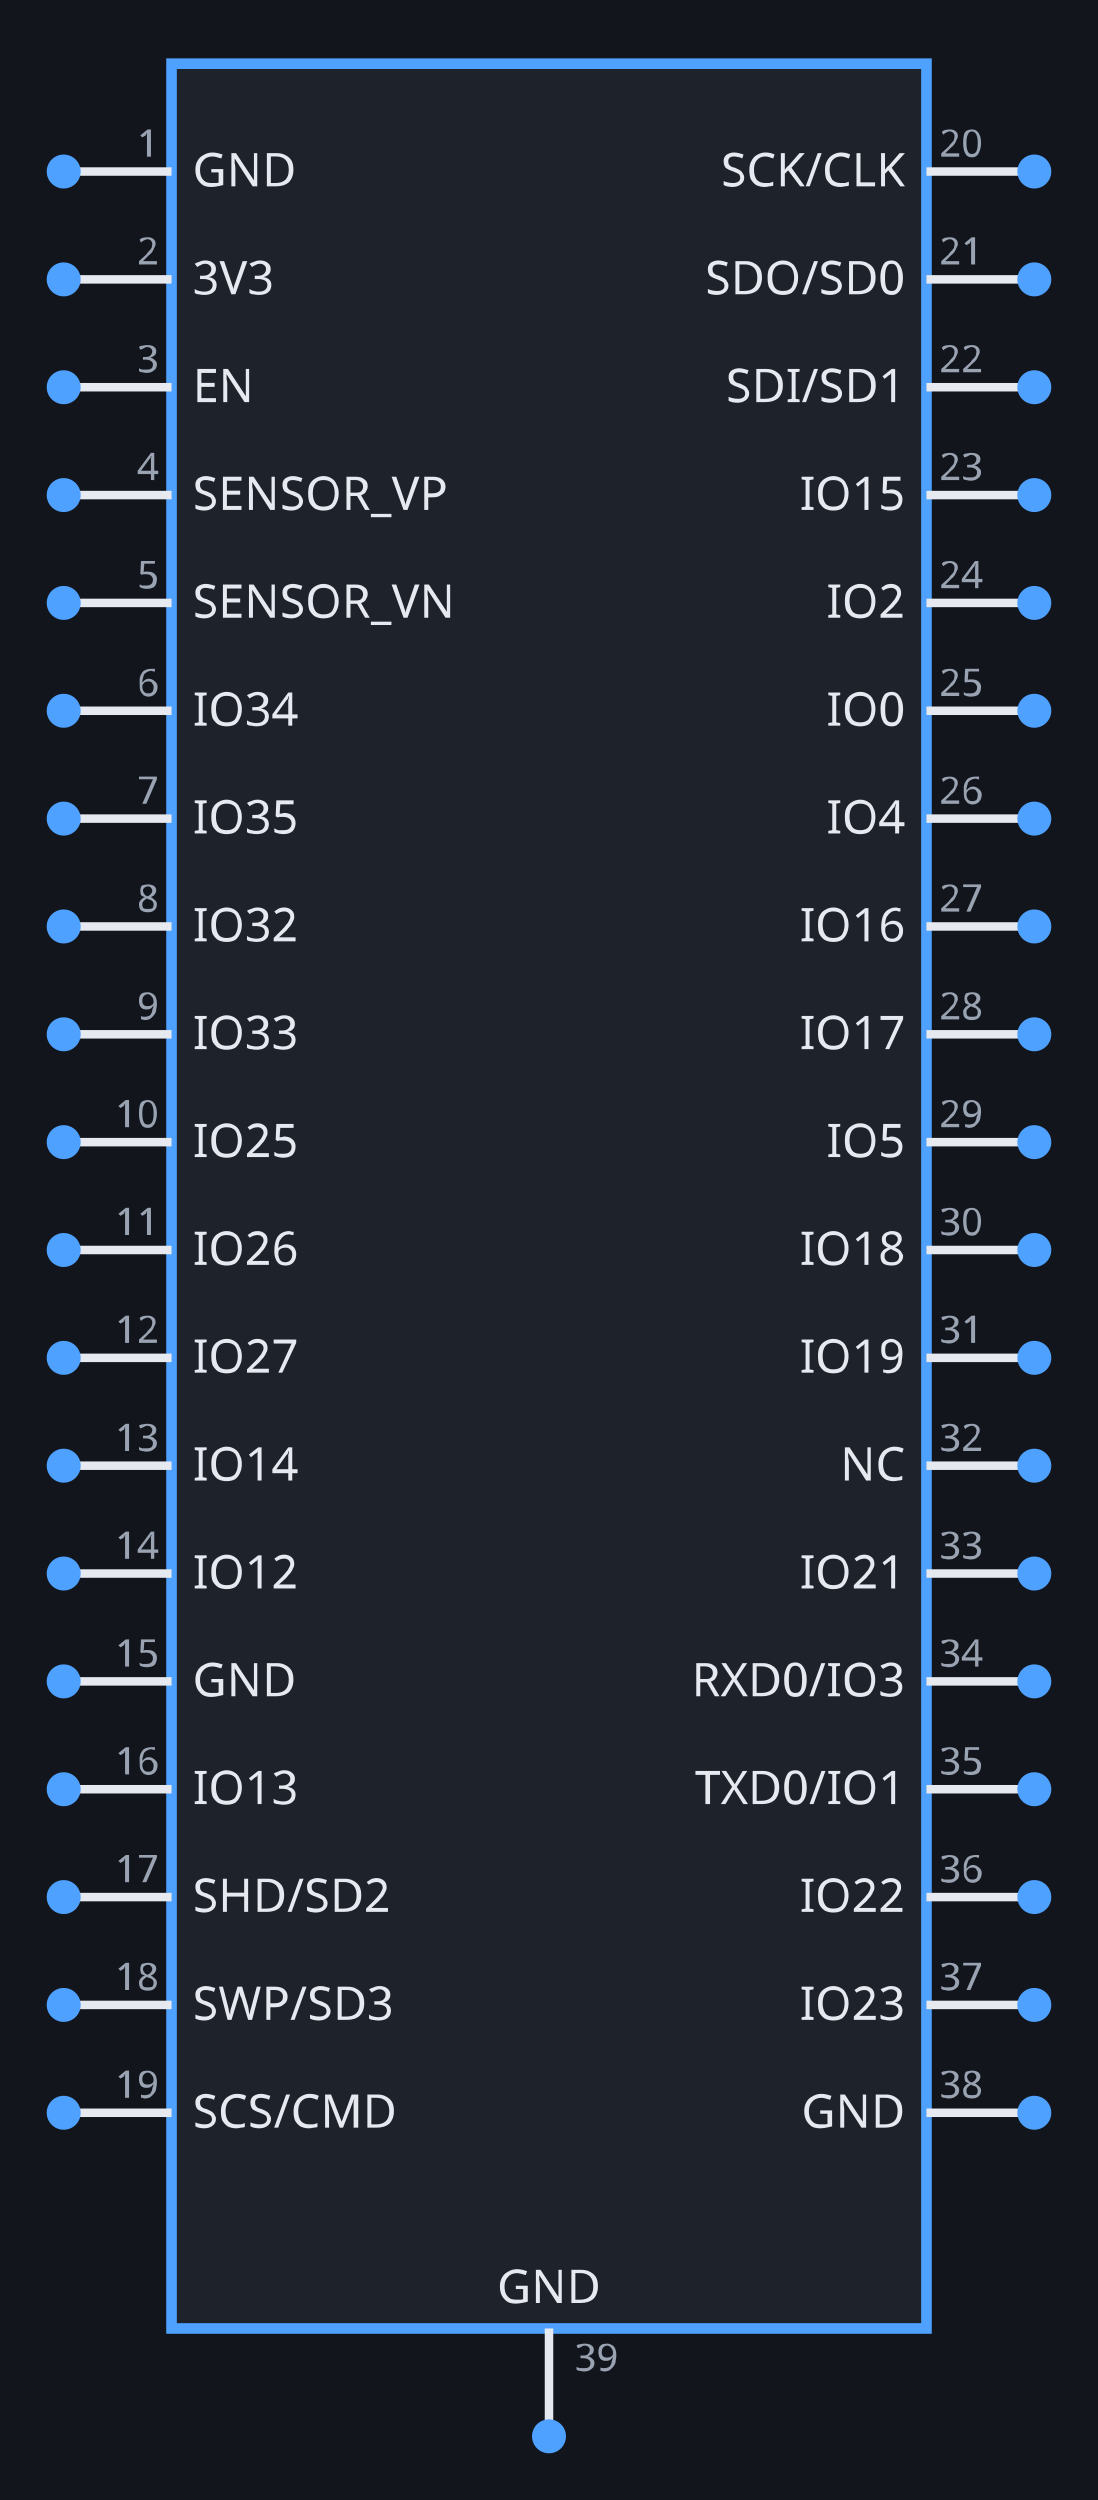
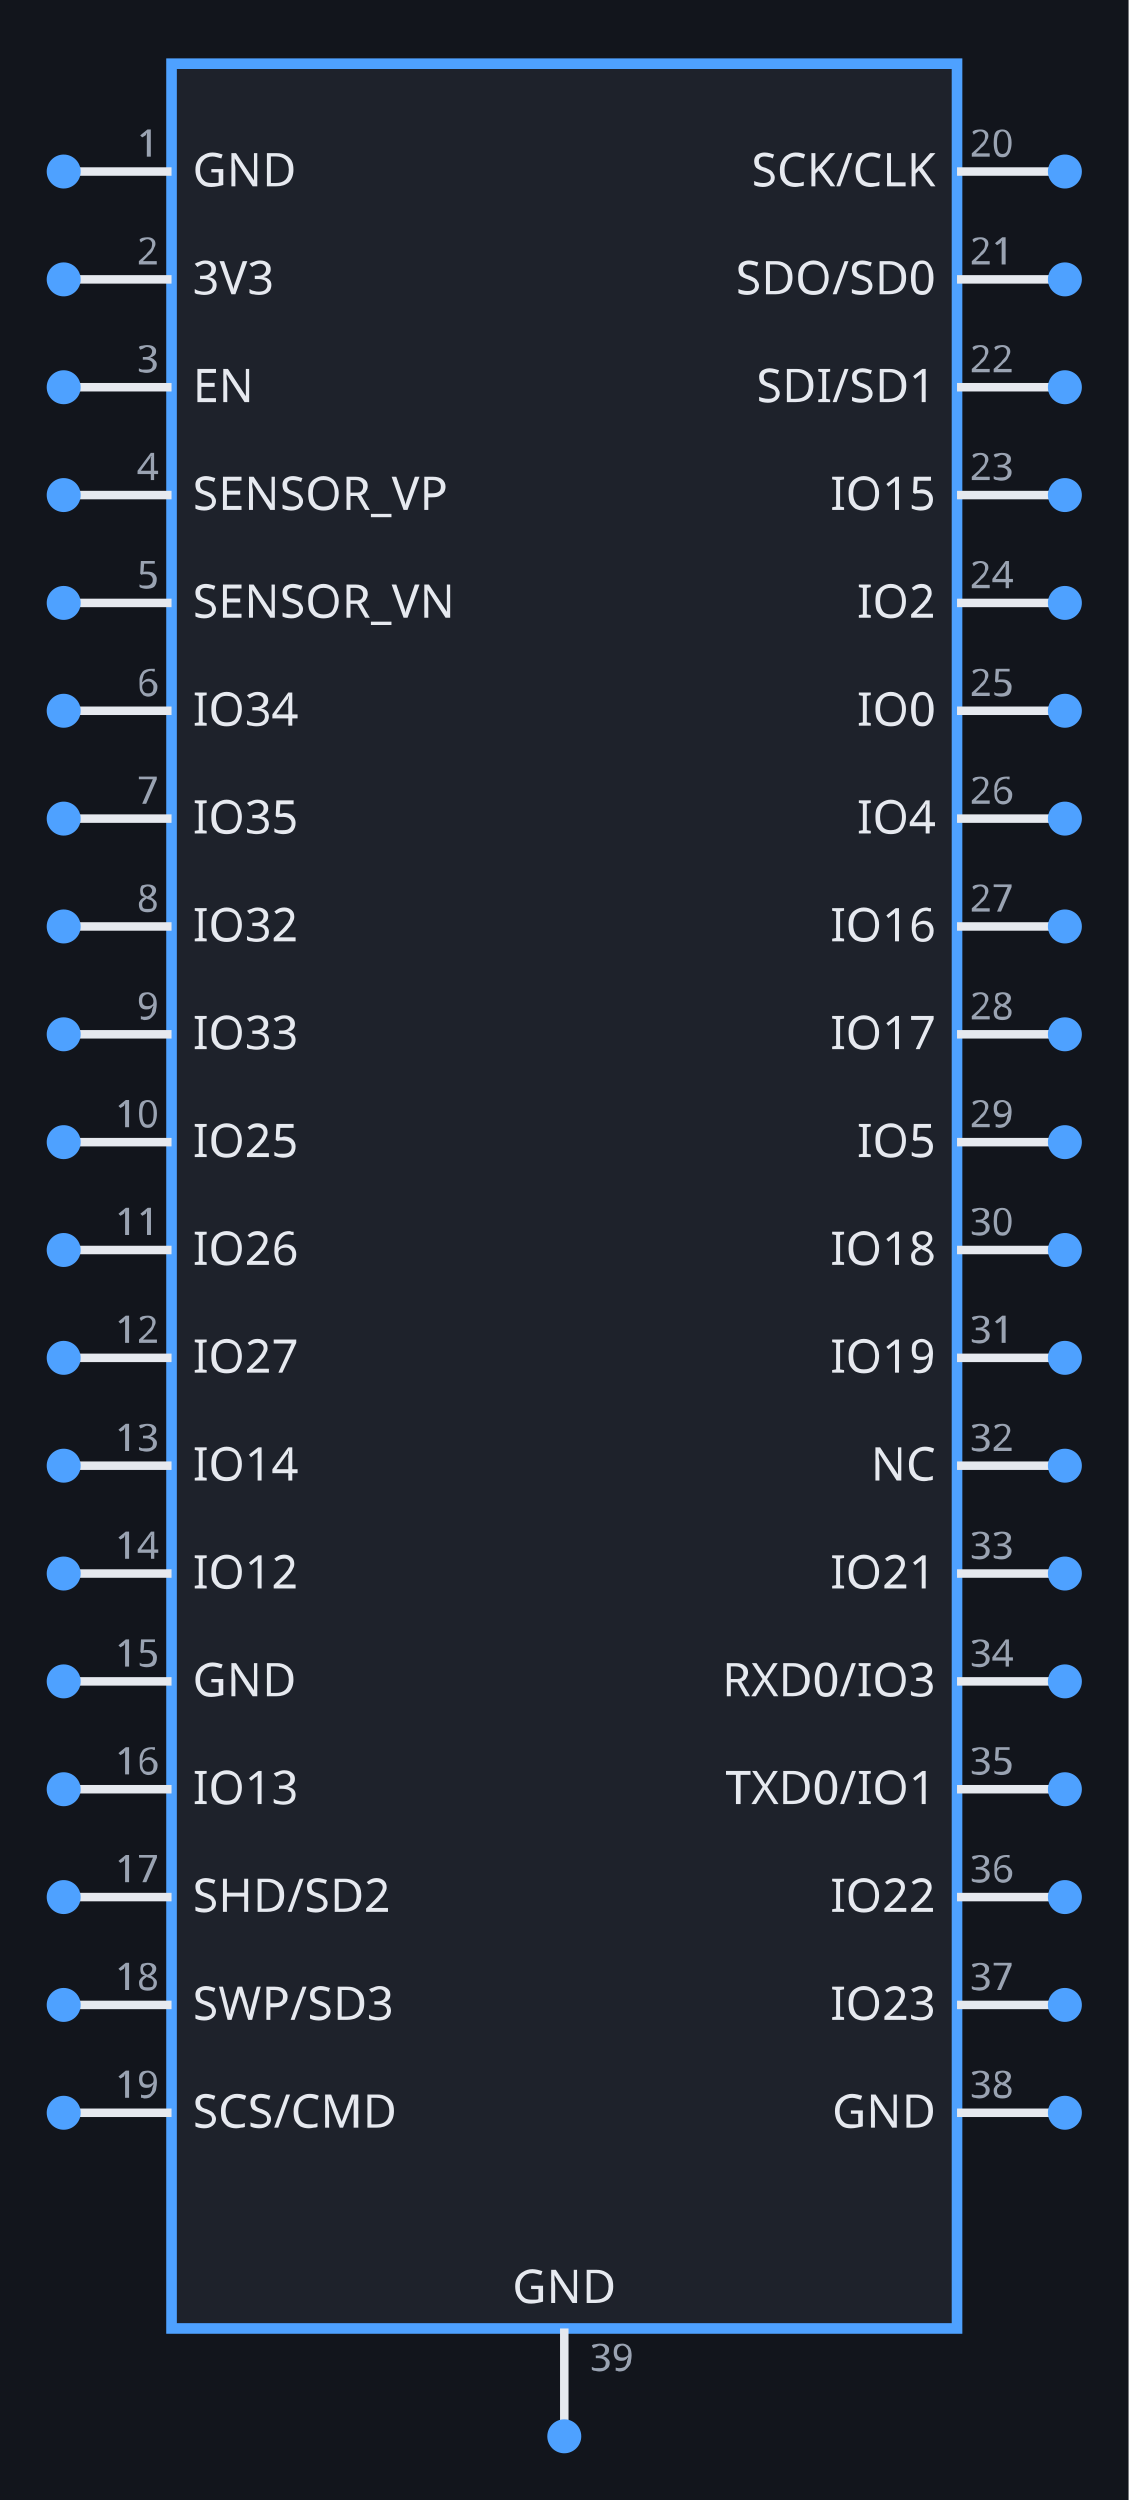
- <svg xmlns="http://www.w3.org/2000/svg" viewBox="-12.93 -26.90 25.86 58.88" preserveAspectRatio="xMidYMid meet" style="width:100%;height:100%">
-   <rect x="-12.93" y="-26.90" width="25.86" height="58.88" fill="#12151c" />
-   <rect x="-8.890" y="-25.400" width="17.780" height="53.340" fill="#1e222b" stroke="#4ea1ff" stroke-width="0.25" />
-   <line x1="-11.430" y1="-22.860" x2="-8.890" y2="-22.860" stroke="#e6e9ef" stroke-width="0.2" />
-   <circle cx="-11.430" cy="-22.860" r="0.4" fill="#4ea1ff" />
-   <text x="-8.390" y="-22.510" fill="#e6e9ef" font-size="1.1" text-anchor="start" font-family="sans-serif">GND</text>
-   <text x="-9.190" y="-23.210" fill="#9aa3b2" font-size="0.9" text-anchor="end" font-family="sans-serif">1</text>
-   <line x1="-11.430" y1="-20.320" x2="-8.890" y2="-20.320" stroke="#e6e9ef" stroke-width="0.2" />
-   <circle cx="-11.430" cy="-20.320" r="0.4" fill="#4ea1ff" />
-   <text x="-8.390" y="-19.970" fill="#e6e9ef" font-size="1.1" text-anchor="start" font-family="sans-serif">3V3</text>
-   <text x="-9.190" y="-20.670" fill="#9aa3b2" font-size="0.9" text-anchor="end" font-family="sans-serif">2</text>
-   <line x1="-11.430" y1="-17.780" x2="-8.890" y2="-17.780" stroke="#e6e9ef" stroke-width="0.2" />
-   <circle cx="-11.430" cy="-17.780" r="0.4" fill="#4ea1ff" />
-   <text x="-8.390" y="-17.430" fill="#e6e9ef" font-size="1.1" text-anchor="start" font-family="sans-serif">EN</text>
-   <text x="-9.190" y="-18.130" fill="#9aa3b2" font-size="0.9" text-anchor="end" font-family="sans-serif">3</text>
-   <line x1="-11.430" y1="-15.240" x2="-8.890" y2="-15.240" stroke="#e6e9ef" stroke-width="0.2" />
-   <circle cx="-11.430" cy="-15.240" r="0.4" fill="#4ea1ff" />
-   <text x="-8.390" y="-14.890" fill="#e6e9ef" font-size="1.1" text-anchor="start" font-family="sans-serif">SENSOR_VP</text>
-   <text x="-9.190" y="-15.590" fill="#9aa3b2" font-size="0.9" text-anchor="end" font-family="sans-serif">4</text>
-   <line x1="-11.430" y1="-12.700" x2="-8.890" y2="-12.700" stroke="#e6e9ef" stroke-width="0.2" />
-   <circle cx="-11.430" cy="-12.700" r="0.4" fill="#4ea1ff" />
-   <text x="-8.390" y="-12.350" fill="#e6e9ef" font-size="1.1" text-anchor="start" font-family="sans-serif">SENSOR_VN</text>
-   <text x="-9.190" y="-13.050" fill="#9aa3b2" font-size="0.9" text-anchor="end" font-family="sans-serif">5</text>
-   <line x1="-11.430" y1="-10.160" x2="-8.890" y2="-10.160" stroke="#e6e9ef" stroke-width="0.2" />
-   <circle cx="-11.430" cy="-10.160" r="0.4" fill="#4ea1ff" />
-   <text x="-8.390" y="-9.810" fill="#e6e9ef" font-size="1.1" text-anchor="start" font-family="sans-serif">IO34</text>
-   <text x="-9.190" y="-10.510" fill="#9aa3b2" font-size="0.9" text-anchor="end" font-family="sans-serif">6</text>
-   <line x1="-11.430" y1="-7.620" x2="-8.890" y2="-7.620" stroke="#e6e9ef" stroke-width="0.2" />
-   <circle cx="-11.430" cy="-7.620" r="0.4" fill="#4ea1ff" />
-   <text x="-8.390" y="-7.270" fill="#e6e9ef" font-size="1.1" text-anchor="start" font-family="sans-serif">IO35</text>
-   <text x="-9.190" y="-7.970" fill="#9aa3b2" font-size="0.9" text-anchor="end" font-family="sans-serif">7</text>
-   <line x1="-11.430" y1="-5.080" x2="-8.890" y2="-5.080" stroke="#e6e9ef" stroke-width="0.2" />
-   <circle cx="-11.430" cy="-5.080" r="0.4" fill="#4ea1ff" />
-   <text x="-8.390" y="-4.730" fill="#e6e9ef" font-size="1.1" text-anchor="start" font-family="sans-serif">IO32</text>
-   <text x="-9.190" y="-5.430" fill="#9aa3b2" font-size="0.9" text-anchor="end" font-family="sans-serif">8</text>
-   <line x1="-11.430" y1="-2.540" x2="-8.890" y2="-2.540" stroke="#e6e9ef" stroke-width="0.2" />
-   <circle cx="-11.430" cy="-2.540" r="0.4" fill="#4ea1ff" />
-   <text x="-8.390" y="-2.190" fill="#e6e9ef" font-size="1.1" text-anchor="start" font-family="sans-serif">IO33</text>
-   <text x="-9.190" y="-2.890" fill="#9aa3b2" font-size="0.9" text-anchor="end" font-family="sans-serif">9</text>
-   <line x1="-11.430" y1="-0.000" x2="-8.890" y2="-0.000" stroke="#e6e9ef" stroke-width="0.2" />
-   <circle cx="-11.430" cy="-0.000" r="0.4" fill="#4ea1ff" />
-   <text x="-8.390" y="0.350" fill="#e6e9ef" font-size="1.1" text-anchor="start" font-family="sans-serif">IO25</text>
-   <text x="-9.190" y="-0.350" fill="#9aa3b2" font-size="0.9" text-anchor="end" font-family="sans-serif">10</text>
-   <line x1="-11.430" y1="2.540" x2="-8.890" y2="2.540" stroke="#e6e9ef" stroke-width="0.2" />
-   <circle cx="-11.430" cy="2.540" r="0.4" fill="#4ea1ff" />
-   <text x="-8.390" y="2.890" fill="#e6e9ef" font-size="1.1" text-anchor="start" font-family="sans-serif">IO26</text>
-   <text x="-9.190" y="2.190" fill="#9aa3b2" font-size="0.9" text-anchor="end" font-family="sans-serif">11</text>
-   <line x1="-11.430" y1="5.080" x2="-8.890" y2="5.080" stroke="#e6e9ef" stroke-width="0.2" />
-   <circle cx="-11.430" cy="5.080" r="0.4" fill="#4ea1ff" />
-   <text x="-8.390" y="5.430" fill="#e6e9ef" font-size="1.1" text-anchor="start" font-family="sans-serif">IO27</text>
-   <text x="-9.190" y="4.730" fill="#9aa3b2" font-size="0.9" text-anchor="end" font-family="sans-serif">12</text>
-   <line x1="-11.430" y1="7.620" x2="-8.890" y2="7.620" stroke="#e6e9ef" stroke-width="0.2" />
-   <circle cx="-11.430" cy="7.620" r="0.4" fill="#4ea1ff" />
-   <text x="-8.390" y="7.970" fill="#e6e9ef" font-size="1.1" text-anchor="start" font-family="sans-serif">IO14</text>
-   <text x="-9.190" y="7.270" fill="#9aa3b2" font-size="0.9" text-anchor="end" font-family="sans-serif">13</text>
-   <line x1="-11.430" y1="10.160" x2="-8.890" y2="10.160" stroke="#e6e9ef" stroke-width="0.2" />
-   <circle cx="-11.430" cy="10.160" r="0.4" fill="#4ea1ff" />
-   <text x="-8.390" y="10.510" fill="#e6e9ef" font-size="1.1" text-anchor="start" font-family="sans-serif">IO12</text>
-   <text x="-9.190" y="9.810" fill="#9aa3b2" font-size="0.9" text-anchor="end" font-family="sans-serif">14</text>
-   <line x1="-11.430" y1="12.700" x2="-8.890" y2="12.700" stroke="#e6e9ef" stroke-width="0.2" />
-   <circle cx="-11.430" cy="12.700" r="0.4" fill="#4ea1ff" />
-   <text x="-8.390" y="13.050" fill="#e6e9ef" font-size="1.1" text-anchor="start" font-family="sans-serif">GND</text>
-   <text x="-9.190" y="12.350" fill="#9aa3b2" font-size="0.9" text-anchor="end" font-family="sans-serif">15</text>
-   <line x1="-11.430" y1="15.240" x2="-8.890" y2="15.240" stroke="#e6e9ef" stroke-width="0.2" />
-   <circle cx="-11.430" cy="15.240" r="0.4" fill="#4ea1ff" />
-   <text x="-8.390" y="15.590" fill="#e6e9ef" font-size="1.1" text-anchor="start" font-family="sans-serif">IO13</text>
-   <text x="-9.190" y="14.890" fill="#9aa3b2" font-size="0.9" text-anchor="end" font-family="sans-serif">16</text>
-   <line x1="-11.430" y1="17.780" x2="-8.890" y2="17.780" stroke="#e6e9ef" stroke-width="0.2" />
-   <circle cx="-11.430" cy="17.780" r="0.4" fill="#4ea1ff" />
-   <text x="-8.390" y="18.130" fill="#e6e9ef" font-size="1.1" text-anchor="start" font-family="sans-serif">SHD/SD2</text>
-   <text x="-9.190" y="17.430" fill="#9aa3b2" font-size="0.9" text-anchor="end" font-family="sans-serif">17</text>
-   <line x1="-11.430" y1="20.320" x2="-8.890" y2="20.320" stroke="#e6e9ef" stroke-width="0.2" />
-   <circle cx="-11.430" cy="20.320" r="0.4" fill="#4ea1ff" />
-   <text x="-8.390" y="20.670" fill="#e6e9ef" font-size="1.1" text-anchor="start" font-family="sans-serif">SWP/SD3</text>
-   <text x="-9.190" y="19.970" fill="#9aa3b2" font-size="0.9" text-anchor="end" font-family="sans-serif">18</text>
-   <line x1="-11.430" y1="22.860" x2="-8.890" y2="22.860" stroke="#e6e9ef" stroke-width="0.2" />
-   <circle cx="-11.430" cy="22.860" r="0.4" fill="#4ea1ff" />
-   <text x="-8.390" y="23.210" fill="#e6e9ef" font-size="1.1" text-anchor="start" font-family="sans-serif">SCS/CMD</text>
-   <text x="-9.190" y="22.510" fill="#9aa3b2" font-size="0.9" text-anchor="end" font-family="sans-serif">19</text>
-   <line x1="11.430" y1="-22.860" x2="8.890" y2="-22.860" stroke="#e6e9ef" stroke-width="0.2" />
-   <circle cx="11.430" cy="-22.860" r="0.4" fill="#4ea1ff" />
-   <text x="8.390" y="-22.510" fill="#e6e9ef" font-size="1.1" text-anchor="end" font-family="sans-serif">SCK/CLK</text>
-   <text x="9.190" y="-23.210" fill="#9aa3b2" font-size="0.9" text-anchor="start" font-family="sans-serif">20</text>
-   <line x1="11.430" y1="-20.320" x2="8.890" y2="-20.320" stroke="#e6e9ef" stroke-width="0.2" />
-   <circle cx="11.430" cy="-20.320" r="0.4" fill="#4ea1ff" />
-   <text x="8.390" y="-19.970" fill="#e6e9ef" font-size="1.1" text-anchor="end" font-family="sans-serif">SDO/SD0</text>
-   <text x="9.190" y="-20.670" fill="#9aa3b2" font-size="0.9" text-anchor="start" font-family="sans-serif">21</text>
-   <line x1="11.430" y1="-17.780" x2="8.890" y2="-17.780" stroke="#e6e9ef" stroke-width="0.2" />
-   <circle cx="11.430" cy="-17.780" r="0.4" fill="#4ea1ff" />
-   <text x="8.390" y="-17.430" fill="#e6e9ef" font-size="1.1" text-anchor="end" font-family="sans-serif">SDI/SD1</text>
-   <text x="9.190" y="-18.130" fill="#9aa3b2" font-size="0.9" text-anchor="start" font-family="sans-serif">22</text>
-   <line x1="11.430" y1="-15.240" x2="8.890" y2="-15.240" stroke="#e6e9ef" stroke-width="0.2" />
-   <circle cx="11.430" cy="-15.240" r="0.4" fill="#4ea1ff" />
-   <text x="8.390" y="-14.890" fill="#e6e9ef" font-size="1.1" text-anchor="end" font-family="sans-serif">IO15</text>
-   <text x="9.190" y="-15.590" fill="#9aa3b2" font-size="0.9" text-anchor="start" font-family="sans-serif">23</text>
-   <line x1="11.430" y1="-12.700" x2="8.890" y2="-12.700" stroke="#e6e9ef" stroke-width="0.2" />
-   <circle cx="11.430" cy="-12.700" r="0.4" fill="#4ea1ff" />
-   <text x="8.390" y="-12.350" fill="#e6e9ef" font-size="1.1" text-anchor="end" font-family="sans-serif">IO2</text>
-   <text x="9.190" y="-13.050" fill="#9aa3b2" font-size="0.9" text-anchor="start" font-family="sans-serif">24</text>
-   <line x1="11.430" y1="-10.160" x2="8.890" y2="-10.160" stroke="#e6e9ef" stroke-width="0.2" />
-   <circle cx="11.430" cy="-10.160" r="0.4" fill="#4ea1ff" />
-   <text x="8.390" y="-9.810" fill="#e6e9ef" font-size="1.1" text-anchor="end" font-family="sans-serif">IO0</text>
-   <text x="9.190" y="-10.510" fill="#9aa3b2" font-size="0.9" text-anchor="start" font-family="sans-serif">25</text>
-   <line x1="11.430" y1="-7.620" x2="8.890" y2="-7.620" stroke="#e6e9ef" stroke-width="0.2" />
-   <circle cx="11.430" cy="-7.620" r="0.4" fill="#4ea1ff" />
-   <text x="8.390" y="-7.270" fill="#e6e9ef" font-size="1.1" text-anchor="end" font-family="sans-serif">IO4</text>
-   <text x="9.190" y="-7.970" fill="#9aa3b2" font-size="0.9" text-anchor="start" font-family="sans-serif">26</text>
-   <line x1="11.430" y1="-5.080" x2="8.890" y2="-5.080" stroke="#e6e9ef" stroke-width="0.2" />
-   <circle cx="11.430" cy="-5.080" r="0.4" fill="#4ea1ff" />
-   <text x="8.390" y="-4.730" fill="#e6e9ef" font-size="1.1" text-anchor="end" font-family="sans-serif">IO16</text>
-   <text x="9.190" y="-5.430" fill="#9aa3b2" font-size="0.9" text-anchor="start" font-family="sans-serif">27</text>
-   <line x1="11.430" y1="-2.540" x2="8.890" y2="-2.540" stroke="#e6e9ef" stroke-width="0.2" />
-   <circle cx="11.430" cy="-2.540" r="0.4" fill="#4ea1ff" />
-   <text x="8.390" y="-2.190" fill="#e6e9ef" font-size="1.1" text-anchor="end" font-family="sans-serif">IO17</text>
-   <text x="9.190" y="-2.890" fill="#9aa3b2" font-size="0.9" text-anchor="start" font-family="sans-serif">28</text>
-   <line x1="11.430" y1="-0.000" x2="8.890" y2="-0.000" stroke="#e6e9ef" stroke-width="0.2" />
-   <circle cx="11.430" cy="-0.000" r="0.4" fill="#4ea1ff" />
-   <text x="8.390" y="0.350" fill="#e6e9ef" font-size="1.1" text-anchor="end" font-family="sans-serif">IO5</text>
-   <text x="9.190" y="-0.350" fill="#9aa3b2" font-size="0.9" text-anchor="start" font-family="sans-serif">29</text>
-   <line x1="11.430" y1="2.540" x2="8.890" y2="2.540" stroke="#e6e9ef" stroke-width="0.2" />
-   <circle cx="11.430" cy="2.540" r="0.4" fill="#4ea1ff" />
-   <text x="8.390" y="2.890" fill="#e6e9ef" font-size="1.1" text-anchor="end" font-family="sans-serif">IO18</text>
-   <text x="9.190" y="2.190" fill="#9aa3b2" font-size="0.9" text-anchor="start" font-family="sans-serif">30</text>
-   <line x1="11.430" y1="5.080" x2="8.890" y2="5.080" stroke="#e6e9ef" stroke-width="0.2" />
-   <circle cx="11.430" cy="5.080" r="0.4" fill="#4ea1ff" />
-   <text x="8.390" y="5.430" fill="#e6e9ef" font-size="1.1" text-anchor="end" font-family="sans-serif">IO19</text>
-   <text x="9.190" y="4.730" fill="#9aa3b2" font-size="0.9" text-anchor="start" font-family="sans-serif">31</text>
-   <line x1="11.430" y1="7.620" x2="8.890" y2="7.620" stroke="#e6e9ef" stroke-width="0.2" />
-   <circle cx="11.430" cy="7.620" r="0.4" fill="#4ea1ff" />
-   <text x="8.390" y="7.970" fill="#e6e9ef" font-size="1.1" text-anchor="end" font-family="sans-serif">NC</text>
-   <text x="9.190" y="7.270" fill="#9aa3b2" font-size="0.9" text-anchor="start" font-family="sans-serif">32</text>
-   <line x1="11.430" y1="10.160" x2="8.890" y2="10.160" stroke="#e6e9ef" stroke-width="0.2" />
-   <circle cx="11.430" cy="10.160" r="0.4" fill="#4ea1ff" />
-   <text x="8.390" y="10.510" fill="#e6e9ef" font-size="1.1" text-anchor="end" font-family="sans-serif">IO21</text>
-   <text x="9.190" y="9.810" fill="#9aa3b2" font-size="0.9" text-anchor="start" font-family="sans-serif">33</text>
-   <line x1="11.430" y1="12.700" x2="8.890" y2="12.700" stroke="#e6e9ef" stroke-width="0.2" />
-   <circle cx="11.430" cy="12.700" r="0.4" fill="#4ea1ff" />
-   <text x="8.390" y="13.050" fill="#e6e9ef" font-size="1.1" text-anchor="end" font-family="sans-serif">RXD0/IO3</text>
-   <text x="9.190" y="12.350" fill="#9aa3b2" font-size="0.9" text-anchor="start" font-family="sans-serif">34</text>
-   <line x1="11.430" y1="15.240" x2="8.890" y2="15.240" stroke="#e6e9ef" stroke-width="0.2" />
-   <circle cx="11.430" cy="15.240" r="0.4" fill="#4ea1ff" />
-   <text x="8.390" y="15.590" fill="#e6e9ef" font-size="1.1" text-anchor="end" font-family="sans-serif">TXD0/IO1</text>
-   <text x="9.190" y="14.890" fill="#9aa3b2" font-size="0.9" text-anchor="start" font-family="sans-serif">35</text>
-   <line x1="11.430" y1="17.780" x2="8.890" y2="17.780" stroke="#e6e9ef" stroke-width="0.2" />
-   <circle cx="11.430" cy="17.780" r="0.4" fill="#4ea1ff" />
-   <text x="8.390" y="18.130" fill="#e6e9ef" font-size="1.1" text-anchor="end" font-family="sans-serif">IO22</text>
-   <text x="9.190" y="17.430" fill="#9aa3b2" font-size="0.9" text-anchor="start" font-family="sans-serif">36</text>
-   <line x1="11.430" y1="20.320" x2="8.890" y2="20.320" stroke="#e6e9ef" stroke-width="0.2" />
-   <circle cx="11.430" cy="20.320" r="0.4" fill="#4ea1ff" />
-   <text x="8.390" y="20.670" fill="#e6e9ef" font-size="1.1" text-anchor="end" font-family="sans-serif">IO23</text>
-   <text x="9.190" y="19.970" fill="#9aa3b2" font-size="0.9" text-anchor="start" font-family="sans-serif">37</text>
-   <line x1="11.430" y1="22.860" x2="8.890" y2="22.860" stroke="#e6e9ef" stroke-width="0.2" />
-   <circle cx="11.430" cy="22.860" r="0.4" fill="#4ea1ff" />
-   <text x="8.390" y="23.210" fill="#e6e9ef" font-size="1.1" text-anchor="end" font-family="sans-serif">GND</text>
-   <text x="9.190" y="22.510" fill="#9aa3b2" font-size="0.9" text-anchor="start" font-family="sans-serif">38</text>
+ <svg xmlns="http://www.w3.org/2000/svg" viewBox="-13.29 -26.90 26.58 58.88" preserveAspectRatio="xMidYMid meet" style="width:100%;height:100%">
+   <rect x="-13.29" y="-26.90" width="26.58" height="58.88" fill="#12151c" />
+   <rect x="-9.250" y="-25.400" width="18.500" height="53.340" fill="#1e222b" stroke="#4ea1ff" stroke-width="0.25" />
+   <line x1="-11.790" y1="-22.860" x2="-9.250" y2="-22.860" stroke="#e6e9ef" stroke-width="0.2" />
+   <circle cx="-11.790" cy="-22.860" r="0.4" fill="#4ea1ff" />
+   <text x="-8.750" y="-22.510" fill="#e6e9ef" font-size="1.1" text-anchor="start" font-family="sans-serif">GND</text>
+   <text x="-9.550" y="-23.210" fill="#9aa3b2" font-size="0.9" text-anchor="end" font-family="sans-serif">1</text>
+   <line x1="-11.790" y1="-20.320" x2="-9.250" y2="-20.320" stroke="#e6e9ef" stroke-width="0.2" />
+   <circle cx="-11.790" cy="-20.320" r="0.4" fill="#4ea1ff" />
+   <text x="-8.750" y="-19.970" fill="#e6e9ef" font-size="1.1" text-anchor="start" font-family="sans-serif">3V3</text>
+   <text x="-9.550" y="-20.670" fill="#9aa3b2" font-size="0.9" text-anchor="end" font-family="sans-serif">2</text>
+   <line x1="-11.790" y1="-17.780" x2="-9.250" y2="-17.780" stroke="#e6e9ef" stroke-width="0.2" />
+   <circle cx="-11.790" cy="-17.780" r="0.4" fill="#4ea1ff" />
+   <text x="-8.750" y="-17.430" fill="#e6e9ef" font-size="1.1" text-anchor="start" font-family="sans-serif">EN</text>
+   <text x="-9.550" y="-18.130" fill="#9aa3b2" font-size="0.9" text-anchor="end" font-family="sans-serif">3</text>
+   <line x1="-11.790" y1="-15.240" x2="-9.250" y2="-15.240" stroke="#e6e9ef" stroke-width="0.2" />
+   <circle cx="-11.790" cy="-15.240" r="0.4" fill="#4ea1ff" />
+   <text x="-8.750" y="-14.890" fill="#e6e9ef" font-size="1.1" text-anchor="start" font-family="sans-serif">SENSOR_VP</text>
+   <text x="-9.550" y="-15.590" fill="#9aa3b2" font-size="0.9" text-anchor="end" font-family="sans-serif">4</text>
+   <line x1="-11.790" y1="-12.700" x2="-9.250" y2="-12.700" stroke="#e6e9ef" stroke-width="0.2" />
+   <circle cx="-11.790" cy="-12.700" r="0.4" fill="#4ea1ff" />
+   <text x="-8.750" y="-12.350" fill="#e6e9ef" font-size="1.1" text-anchor="start" font-family="sans-serif">SENSOR_VN</text>
+   <text x="-9.550" y="-13.050" fill="#9aa3b2" font-size="0.9" text-anchor="end" font-family="sans-serif">5</text>
+   <line x1="-11.790" y1="-10.160" x2="-9.250" y2="-10.160" stroke="#e6e9ef" stroke-width="0.2" />
+   <circle cx="-11.790" cy="-10.160" r="0.4" fill="#4ea1ff" />
+   <text x="-8.750" y="-9.810" fill="#e6e9ef" font-size="1.1" text-anchor="start" font-family="sans-serif">IO34</text>
+   <text x="-9.550" y="-10.510" fill="#9aa3b2" font-size="0.9" text-anchor="end" font-family="sans-serif">6</text>
+   <line x1="-11.790" y1="-7.620" x2="-9.250" y2="-7.620" stroke="#e6e9ef" stroke-width="0.2" />
+   <circle cx="-11.790" cy="-7.620" r="0.4" fill="#4ea1ff" />
+   <text x="-8.750" y="-7.270" fill="#e6e9ef" font-size="1.1" text-anchor="start" font-family="sans-serif">IO35</text>
+   <text x="-9.550" y="-7.970" fill="#9aa3b2" font-size="0.9" text-anchor="end" font-family="sans-serif">7</text>
+   <line x1="-11.790" y1="-5.080" x2="-9.250" y2="-5.080" stroke="#e6e9ef" stroke-width="0.2" />
+   <circle cx="-11.790" cy="-5.080" r="0.4" fill="#4ea1ff" />
+   <text x="-8.750" y="-4.730" fill="#e6e9ef" font-size="1.1" text-anchor="start" font-family="sans-serif">IO32</text>
+   <text x="-9.550" y="-5.430" fill="#9aa3b2" font-size="0.9" text-anchor="end" font-family="sans-serif">8</text>
+   <line x1="-11.790" y1="-2.540" x2="-9.250" y2="-2.540" stroke="#e6e9ef" stroke-width="0.2" />
+   <circle cx="-11.790" cy="-2.540" r="0.4" fill="#4ea1ff" />
+   <text x="-8.750" y="-2.190" fill="#e6e9ef" font-size="1.1" text-anchor="start" font-family="sans-serif">IO33</text>
+   <text x="-9.550" y="-2.890" fill="#9aa3b2" font-size="0.9" text-anchor="end" font-family="sans-serif">9</text>
+   <line x1="-11.790" y1="-0.000" x2="-9.250" y2="-0.000" stroke="#e6e9ef" stroke-width="0.2" />
+   <circle cx="-11.790" cy="-0.000" r="0.4" fill="#4ea1ff" />
+   <text x="-8.750" y="0.350" fill="#e6e9ef" font-size="1.1" text-anchor="start" font-family="sans-serif">IO25</text>
+   <text x="-9.550" y="-0.350" fill="#9aa3b2" font-size="0.9" text-anchor="end" font-family="sans-serif">10</text>
+   <line x1="-11.790" y1="2.540" x2="-9.250" y2="2.540" stroke="#e6e9ef" stroke-width="0.2" />
+   <circle cx="-11.790" cy="2.540" r="0.4" fill="#4ea1ff" />
+   <text x="-8.750" y="2.890" fill="#e6e9ef" font-size="1.1" text-anchor="start" font-family="sans-serif">IO26</text>
+   <text x="-9.550" y="2.190" fill="#9aa3b2" font-size="0.9" text-anchor="end" font-family="sans-serif">11</text>
+   <line x1="-11.790" y1="5.080" x2="-9.250" y2="5.080" stroke="#e6e9ef" stroke-width="0.2" />
+   <circle cx="-11.790" cy="5.080" r="0.4" fill="#4ea1ff" />
+   <text x="-8.750" y="5.430" fill="#e6e9ef" font-size="1.1" text-anchor="start" font-family="sans-serif">IO27</text>
+   <text x="-9.550" y="4.730" fill="#9aa3b2" font-size="0.9" text-anchor="end" font-family="sans-serif">12</text>
+   <line x1="-11.790" y1="7.620" x2="-9.250" y2="7.620" stroke="#e6e9ef" stroke-width="0.2" />
+   <circle cx="-11.790" cy="7.620" r="0.4" fill="#4ea1ff" />
+   <text x="-8.750" y="7.970" fill="#e6e9ef" font-size="1.1" text-anchor="start" font-family="sans-serif">IO14</text>
+   <text x="-9.550" y="7.270" fill="#9aa3b2" font-size="0.9" text-anchor="end" font-family="sans-serif">13</text>
+   <line x1="-11.790" y1="10.160" x2="-9.250" y2="10.160" stroke="#e6e9ef" stroke-width="0.2" />
+   <circle cx="-11.790" cy="10.160" r="0.4" fill="#4ea1ff" />
+   <text x="-8.750" y="10.510" fill="#e6e9ef" font-size="1.1" text-anchor="start" font-family="sans-serif">IO12</text>
+   <text x="-9.550" y="9.810" fill="#9aa3b2" font-size="0.9" text-anchor="end" font-family="sans-serif">14</text>
+   <line x1="-11.790" y1="12.700" x2="-9.250" y2="12.700" stroke="#e6e9ef" stroke-width="0.2" />
+   <circle cx="-11.790" cy="12.700" r="0.4" fill="#4ea1ff" />
+   <text x="-8.750" y="13.050" fill="#e6e9ef" font-size="1.1" text-anchor="start" font-family="sans-serif">GND</text>
+   <text x="-9.550" y="12.350" fill="#9aa3b2" font-size="0.9" text-anchor="end" font-family="sans-serif">15</text>
+   <line x1="-11.790" y1="15.240" x2="-9.250" y2="15.240" stroke="#e6e9ef" stroke-width="0.2" />
+   <circle cx="-11.790" cy="15.240" r="0.4" fill="#4ea1ff" />
+   <text x="-8.750" y="15.590" fill="#e6e9ef" font-size="1.1" text-anchor="start" font-family="sans-serif">IO13</text>
+   <text x="-9.550" y="14.890" fill="#9aa3b2" font-size="0.9" text-anchor="end" font-family="sans-serif">16</text>
+   <line x1="-11.790" y1="17.780" x2="-9.250" y2="17.780" stroke="#e6e9ef" stroke-width="0.2" />
+   <circle cx="-11.790" cy="17.780" r="0.4" fill="#4ea1ff" />
+   <text x="-8.750" y="18.130" fill="#e6e9ef" font-size="1.1" text-anchor="start" font-family="sans-serif">SHD/SD2</text>
+   <text x="-9.550" y="17.430" fill="#9aa3b2" font-size="0.9" text-anchor="end" font-family="sans-serif">17</text>
+   <line x1="-11.790" y1="20.320" x2="-9.250" y2="20.320" stroke="#e6e9ef" stroke-width="0.2" />
+   <circle cx="-11.790" cy="20.320" r="0.4" fill="#4ea1ff" />
+   <text x="-8.750" y="20.670" fill="#e6e9ef" font-size="1.1" text-anchor="start" font-family="sans-serif">SWP/SD3</text>
+   <text x="-9.550" y="19.970" fill="#9aa3b2" font-size="0.9" text-anchor="end" font-family="sans-serif">18</text>
+   <line x1="-11.790" y1="22.860" x2="-9.250" y2="22.860" stroke="#e6e9ef" stroke-width="0.2" />
+   <circle cx="-11.790" cy="22.860" r="0.4" fill="#4ea1ff" />
+   <text x="-8.750" y="23.210" fill="#e6e9ef" font-size="1.1" text-anchor="start" font-family="sans-serif">SCS/CMD</text>
+   <text x="-9.550" y="22.510" fill="#9aa3b2" font-size="0.9" text-anchor="end" font-family="sans-serif">19</text>
+   <line x1="11.790" y1="-22.860" x2="9.250" y2="-22.860" stroke="#e6e9ef" stroke-width="0.2" />
+   <circle cx="11.790" cy="-22.860" r="0.4" fill="#4ea1ff" />
+   <text x="8.750" y="-22.510" fill="#e6e9ef" font-size="1.1" text-anchor="end" font-family="sans-serif">SCK/CLK</text>
+   <text x="9.550" y="-23.210" fill="#9aa3b2" font-size="0.9" text-anchor="start" font-family="sans-serif">20</text>
+   <line x1="11.790" y1="-20.320" x2="9.250" y2="-20.320" stroke="#e6e9ef" stroke-width="0.2" />
+   <circle cx="11.790" cy="-20.320" r="0.4" fill="#4ea1ff" />
+   <text x="8.750" y="-19.970" fill="#e6e9ef" font-size="1.1" text-anchor="end" font-family="sans-serif">SDO/SD0</text>
+   <text x="9.550" y="-20.670" fill="#9aa3b2" font-size="0.9" text-anchor="start" font-family="sans-serif">21</text>
+   <line x1="11.790" y1="-17.780" x2="9.250" y2="-17.780" stroke="#e6e9ef" stroke-width="0.2" />
+   <circle cx="11.790" cy="-17.780" r="0.4" fill="#4ea1ff" />
+   <text x="8.750" y="-17.430" fill="#e6e9ef" font-size="1.1" text-anchor="end" font-family="sans-serif">SDI/SD1</text>
+   <text x="9.550" y="-18.130" fill="#9aa3b2" font-size="0.9" text-anchor="start" font-family="sans-serif">22</text>
+   <line x1="11.790" y1="-15.240" x2="9.250" y2="-15.240" stroke="#e6e9ef" stroke-width="0.2" />
+   <circle cx="11.790" cy="-15.240" r="0.4" fill="#4ea1ff" />
+   <text x="8.750" y="-14.890" fill="#e6e9ef" font-size="1.1" text-anchor="end" font-family="sans-serif">IO15</text>
+   <text x="9.550" y="-15.590" fill="#9aa3b2" font-size="0.9" text-anchor="start" font-family="sans-serif">23</text>
+   <line x1="11.790" y1="-12.700" x2="9.250" y2="-12.700" stroke="#e6e9ef" stroke-width="0.2" />
+   <circle cx="11.790" cy="-12.700" r="0.4" fill="#4ea1ff" />
+   <text x="8.750" y="-12.350" fill="#e6e9ef" font-size="1.1" text-anchor="end" font-family="sans-serif">IO2</text>
+   <text x="9.550" y="-13.050" fill="#9aa3b2" font-size="0.9" text-anchor="start" font-family="sans-serif">24</text>
+   <line x1="11.790" y1="-10.160" x2="9.250" y2="-10.160" stroke="#e6e9ef" stroke-width="0.2" />
+   <circle cx="11.790" cy="-10.160" r="0.4" fill="#4ea1ff" />
+   <text x="8.750" y="-9.810" fill="#e6e9ef" font-size="1.1" text-anchor="end" font-family="sans-serif">IO0</text>
+   <text x="9.550" y="-10.510" fill="#9aa3b2" font-size="0.9" text-anchor="start" font-family="sans-serif">25</text>
+   <line x1="11.790" y1="-7.620" x2="9.250" y2="-7.620" stroke="#e6e9ef" stroke-width="0.2" />
+   <circle cx="11.790" cy="-7.620" r="0.4" fill="#4ea1ff" />
+   <text x="8.750" y="-7.270" fill="#e6e9ef" font-size="1.1" text-anchor="end" font-family="sans-serif">IO4</text>
+   <text x="9.550" y="-7.970" fill="#9aa3b2" font-size="0.9" text-anchor="start" font-family="sans-serif">26</text>
+   <line x1="11.790" y1="-5.080" x2="9.250" y2="-5.080" stroke="#e6e9ef" stroke-width="0.2" />
+   <circle cx="11.790" cy="-5.080" r="0.4" fill="#4ea1ff" />
+   <text x="8.750" y="-4.730" fill="#e6e9ef" font-size="1.1" text-anchor="end" font-family="sans-serif">IO16</text>
+   <text x="9.550" y="-5.430" fill="#9aa3b2" font-size="0.9" text-anchor="start" font-family="sans-serif">27</text>
+   <line x1="11.790" y1="-2.540" x2="9.250" y2="-2.540" stroke="#e6e9ef" stroke-width="0.2" />
+   <circle cx="11.790" cy="-2.540" r="0.4" fill="#4ea1ff" />
+   <text x="8.750" y="-2.190" fill="#e6e9ef" font-size="1.1" text-anchor="end" font-family="sans-serif">IO17</text>
+   <text x="9.550" y="-2.890" fill="#9aa3b2" font-size="0.9" text-anchor="start" font-family="sans-serif">28</text>
+   <line x1="11.790" y1="-0.000" x2="9.250" y2="-0.000" stroke="#e6e9ef" stroke-width="0.2" />
+   <circle cx="11.790" cy="-0.000" r="0.4" fill="#4ea1ff" />
+   <text x="8.750" y="0.350" fill="#e6e9ef" font-size="1.1" text-anchor="end" font-family="sans-serif">IO5</text>
+   <text x="9.550" y="-0.350" fill="#9aa3b2" font-size="0.9" text-anchor="start" font-family="sans-serif">29</text>
+   <line x1="11.790" y1="2.540" x2="9.250" y2="2.540" stroke="#e6e9ef" stroke-width="0.2" />
+   <circle cx="11.790" cy="2.540" r="0.4" fill="#4ea1ff" />
+   <text x="8.750" y="2.890" fill="#e6e9ef" font-size="1.1" text-anchor="end" font-family="sans-serif">IO18</text>
+   <text x="9.550" y="2.190" fill="#9aa3b2" font-size="0.9" text-anchor="start" font-family="sans-serif">30</text>
+   <line x1="11.790" y1="5.080" x2="9.250" y2="5.080" stroke="#e6e9ef" stroke-width="0.2" />
+   <circle cx="11.790" cy="5.080" r="0.4" fill="#4ea1ff" />
+   <text x="8.750" y="5.430" fill="#e6e9ef" font-size="1.1" text-anchor="end" font-family="sans-serif">IO19</text>
+   <text x="9.550" y="4.730" fill="#9aa3b2" font-size="0.9" text-anchor="start" font-family="sans-serif">31</text>
+   <line x1="11.790" y1="7.620" x2="9.250" y2="7.620" stroke="#e6e9ef" stroke-width="0.2" />
+   <circle cx="11.790" cy="7.620" r="0.4" fill="#4ea1ff" />
+   <text x="8.750" y="7.970" fill="#e6e9ef" font-size="1.1" text-anchor="end" font-family="sans-serif">NC</text>
+   <text x="9.550" y="7.270" fill="#9aa3b2" font-size="0.9" text-anchor="start" font-family="sans-serif">32</text>
+   <line x1="11.790" y1="10.160" x2="9.250" y2="10.160" stroke="#e6e9ef" stroke-width="0.2" />
+   <circle cx="11.790" cy="10.160" r="0.4" fill="#4ea1ff" />
+   <text x="8.750" y="10.510" fill="#e6e9ef" font-size="1.1" text-anchor="end" font-family="sans-serif">IO21</text>
+   <text x="9.550" y="9.810" fill="#9aa3b2" font-size="0.9" text-anchor="start" font-family="sans-serif">33</text>
+   <line x1="11.790" y1="12.700" x2="9.250" y2="12.700" stroke="#e6e9ef" stroke-width="0.2" />
+   <circle cx="11.790" cy="12.700" r="0.4" fill="#4ea1ff" />
+   <text x="8.750" y="13.050" fill="#e6e9ef" font-size="1.1" text-anchor="end" font-family="sans-serif">RXD0/IO3</text>
+   <text x="9.550" y="12.350" fill="#9aa3b2" font-size="0.9" text-anchor="start" font-family="sans-serif">34</text>
+   <line x1="11.790" y1="15.240" x2="9.250" y2="15.240" stroke="#e6e9ef" stroke-width="0.2" />
+   <circle cx="11.790" cy="15.240" r="0.4" fill="#4ea1ff" />
+   <text x="8.750" y="15.590" fill="#e6e9ef" font-size="1.1" text-anchor="end" font-family="sans-serif">TXD0/IO1</text>
+   <text x="9.550" y="14.890" fill="#9aa3b2" font-size="0.9" text-anchor="start" font-family="sans-serif">35</text>
+   <line x1="11.790" y1="17.780" x2="9.250" y2="17.780" stroke="#e6e9ef" stroke-width="0.2" />
+   <circle cx="11.790" cy="17.780" r="0.4" fill="#4ea1ff" />
+   <text x="8.750" y="18.130" fill="#e6e9ef" font-size="1.1" text-anchor="end" font-family="sans-serif">IO22</text>
+   <text x="9.550" y="17.430" fill="#9aa3b2" font-size="0.9" text-anchor="start" font-family="sans-serif">36</text>
+   <line x1="11.790" y1="20.320" x2="9.250" y2="20.320" stroke="#e6e9ef" stroke-width="0.2" />
+   <circle cx="11.790" cy="20.320" r="0.4" fill="#4ea1ff" />
+   <text x="8.750" y="20.670" fill="#e6e9ef" font-size="1.1" text-anchor="end" font-family="sans-serif">IO23</text>
+   <text x="9.550" y="19.970" fill="#9aa3b2" font-size="0.9" text-anchor="start" font-family="sans-serif">37</text>
+   <line x1="11.790" y1="22.860" x2="9.250" y2="22.860" stroke="#e6e9ef" stroke-width="0.2" />
+   <circle cx="11.790" cy="22.860" r="0.4" fill="#4ea1ff" />
+   <text x="8.750" y="23.210" fill="#e6e9ef" font-size="1.1" text-anchor="end" font-family="sans-serif">GND</text>
+   <text x="9.550" y="22.510" fill="#9aa3b2" font-size="0.9" text-anchor="start" font-family="sans-serif">38</text>
  <line x1="0.000" y1="30.480" x2="0.000" y2="27.940" stroke="#e6e9ef" stroke-width="0.2" />
  <circle cx="0.000" cy="30.480" r="0.4" fill="#4ea1ff" />
  <text x="0.000" y="27.340" fill="#e6e9ef" font-size="1.1" text-anchor="middle" font-family="sans-serif">GND</text>
  <text x="0.600" y="28.940" fill="#9aa3b2" font-size="0.9" text-anchor="start" font-family="sans-serif">39</text>
</svg>
